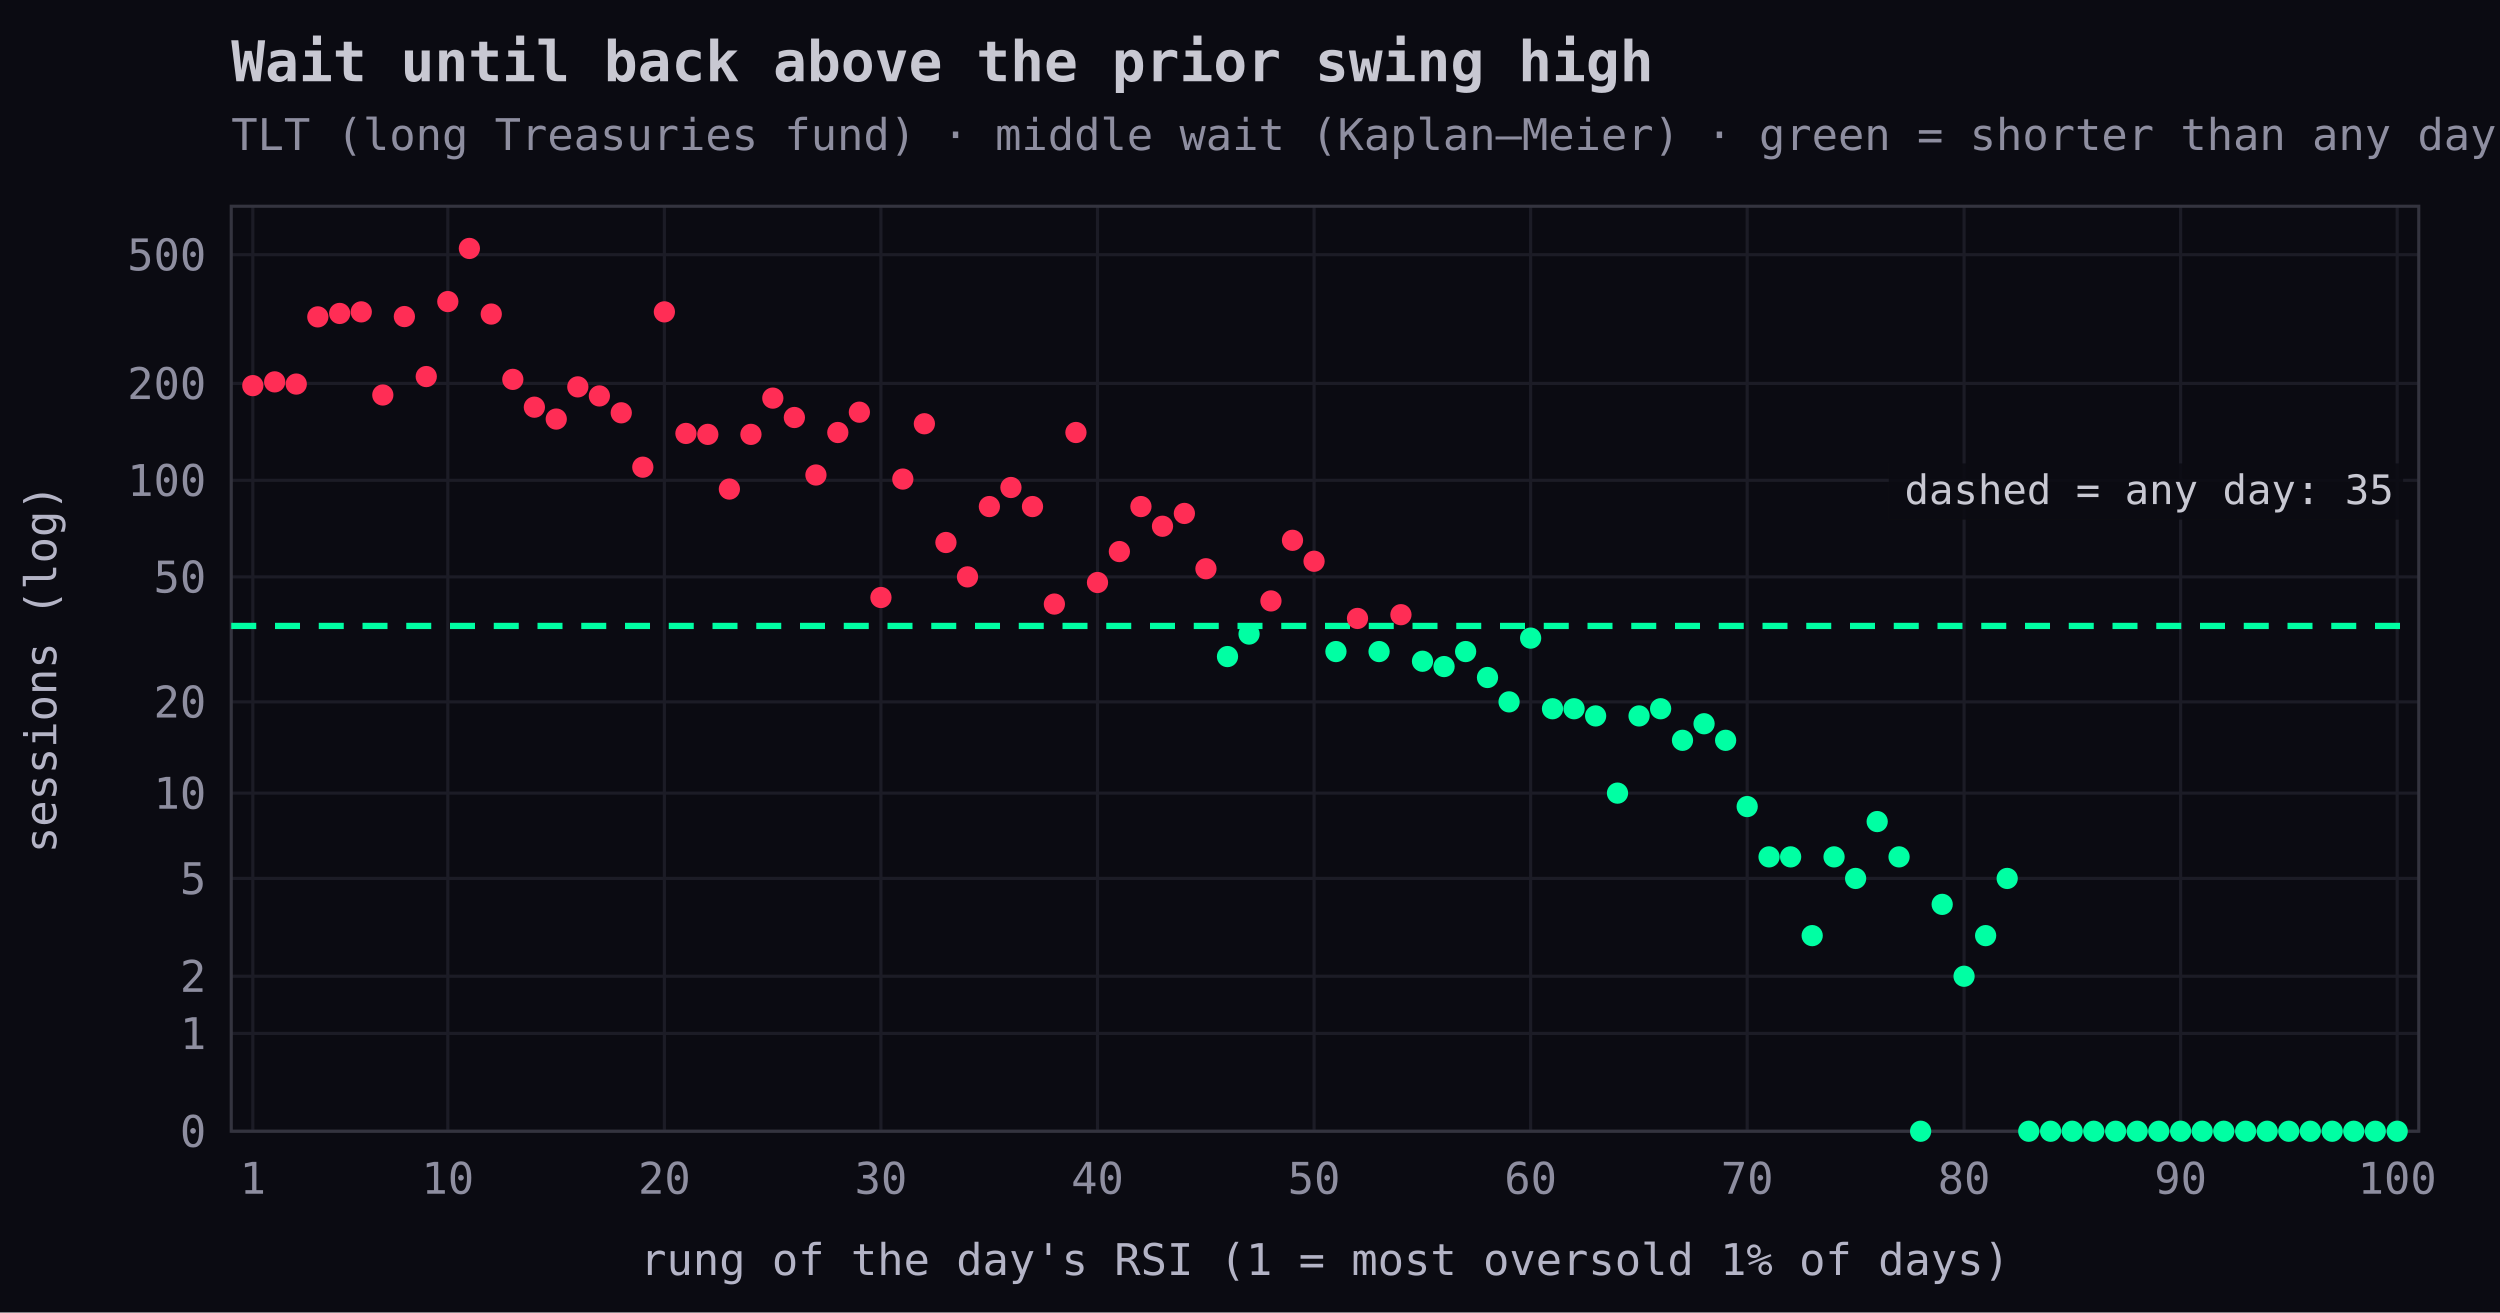
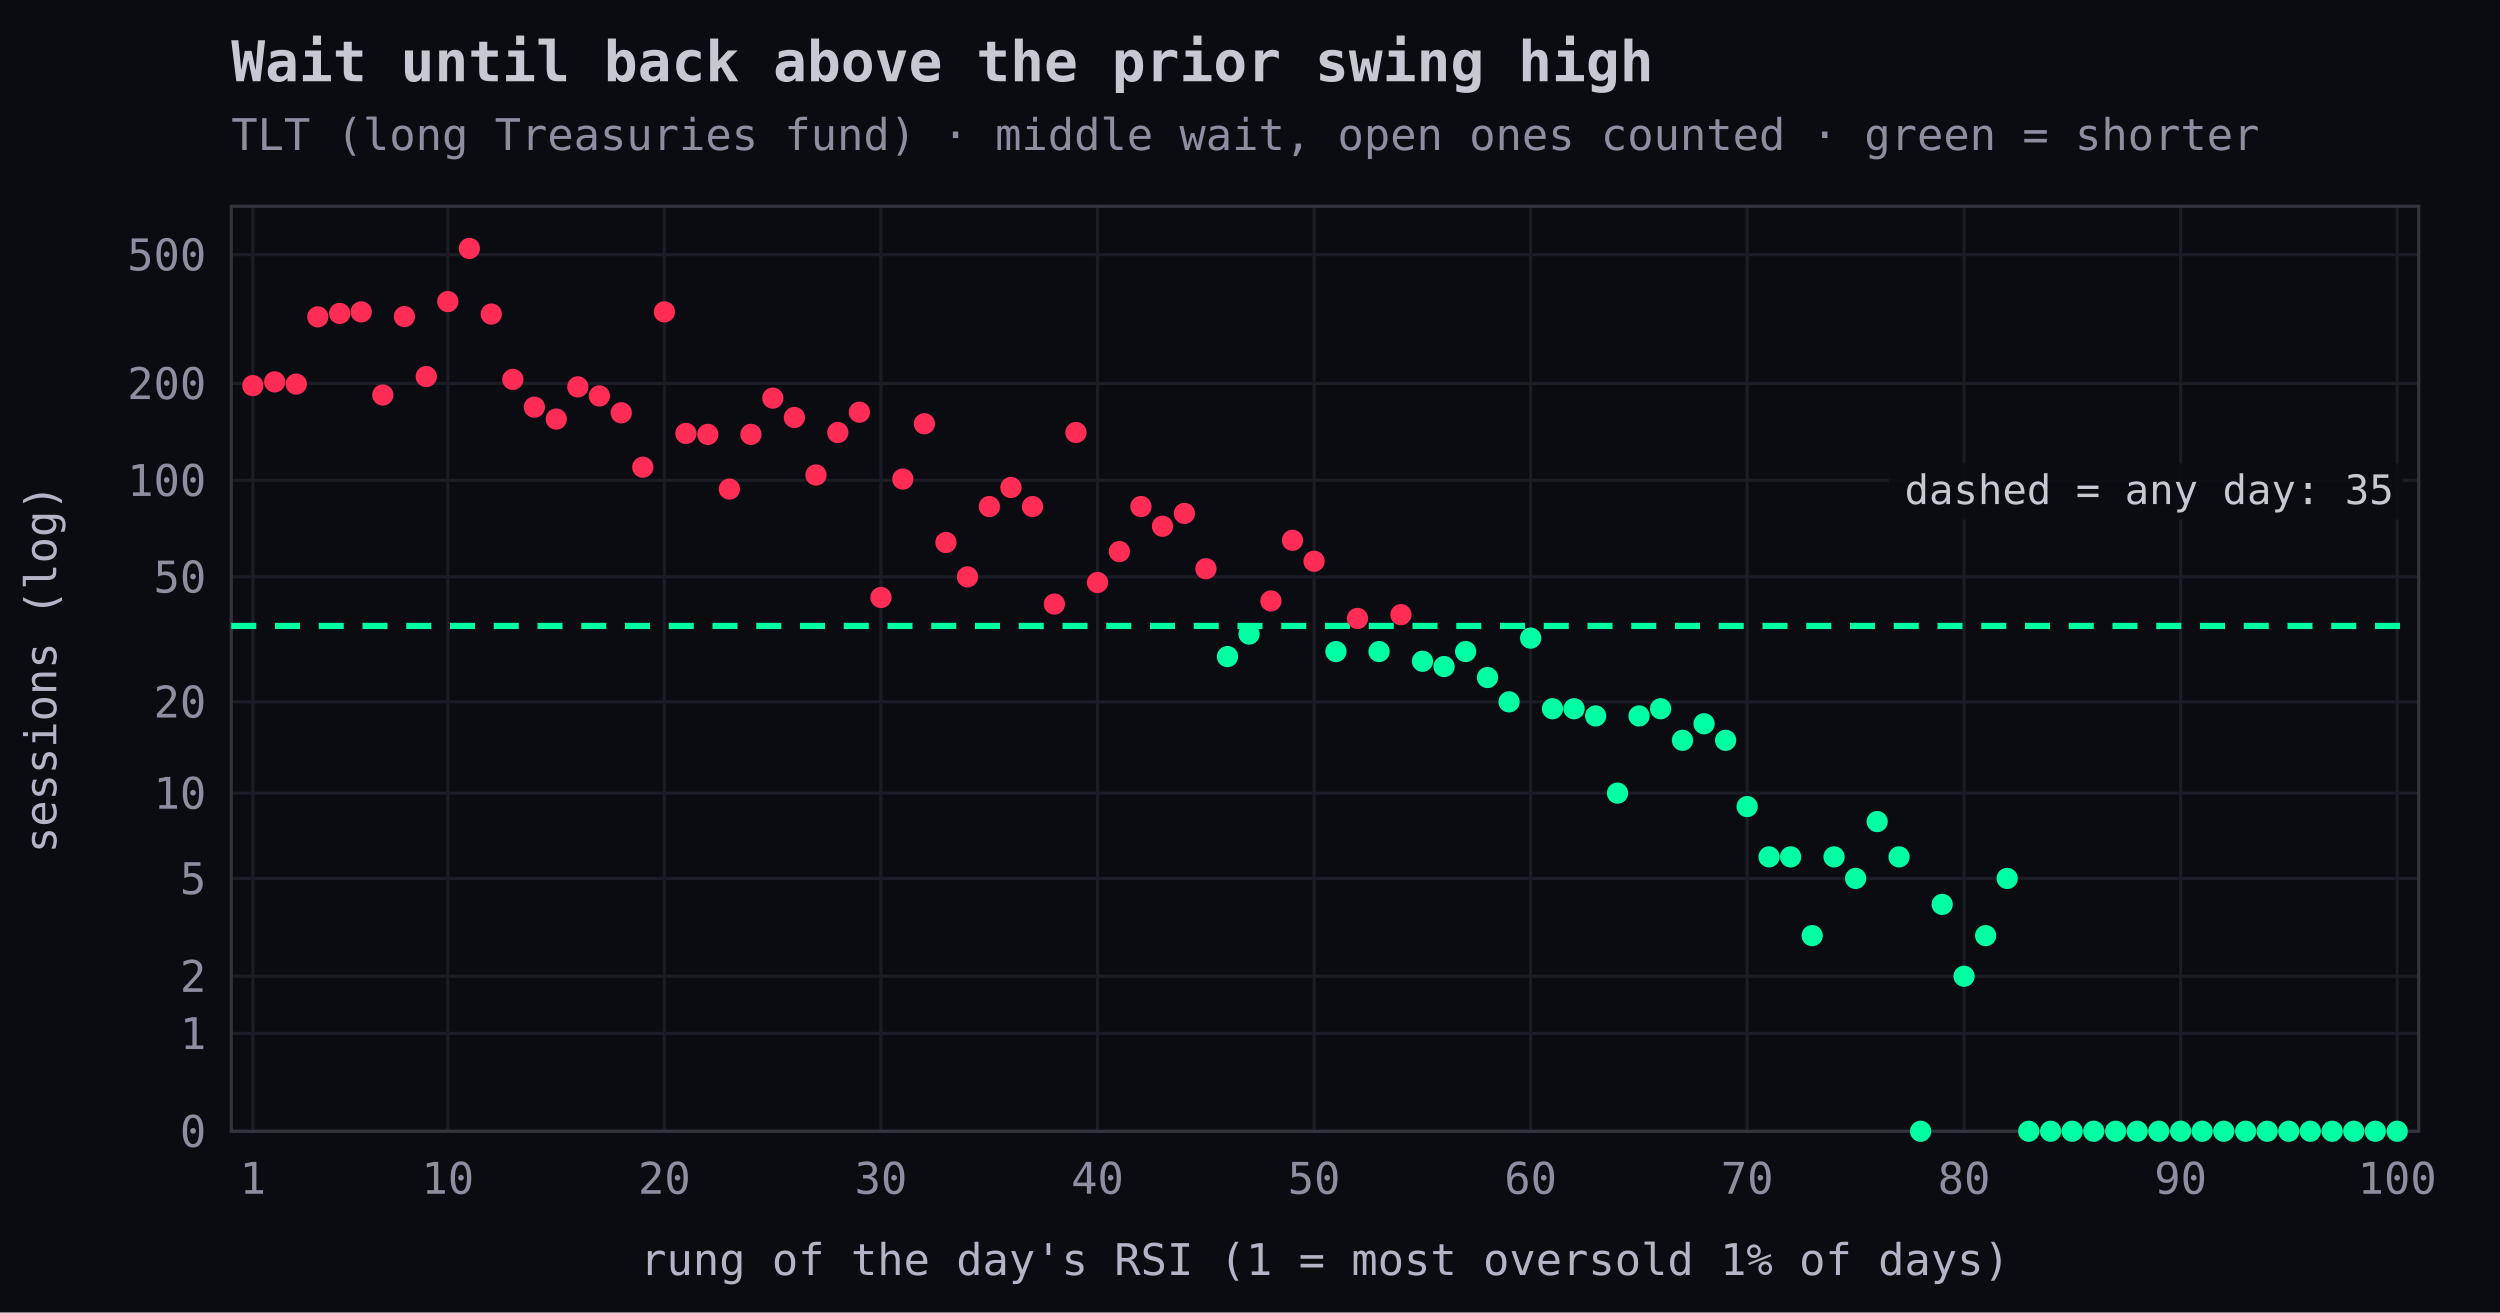
<svg xmlns="http://www.w3.org/2000/svg" viewBox="0 0 800 420" width="800" height="420" font-family="ui-monospace,SFMono-Regular,Menlo,monospace">
  <rect width="800" height="420" fill="#0B0B12" />
  <text x="74" y="26" font-size="18" fill="#C8C8D2" font-weight="600">Wait until back above the prior swing high</text>
-   <text x="74" y="48" font-size="14" fill="#8E8EA0">TLT (long Treasuries fund) · middle wait (Kaplan–Meier) · green = shorter than any day</text>
+   <text x="74" y="48" font-size="14" fill="#8E8EA0">TLT (long Treasuries fund) · middle wait, open ones counted · green = shorter</text>
  <line x1="74" x2="774" y1="362.0" y2="362.0" stroke="#1C1C26" />
  <text x="66" y="367.0" font-size="14" fill="#8E8EA0" text-anchor="end">0</text>
  <line x1="74" x2="774" y1="330.7" y2="330.7" stroke="#1C1C26" />
  <text x="66" y="335.7" font-size="14" fill="#8E8EA0" text-anchor="end">1</text>
  <line x1="74" x2="774" y1="312.4" y2="312.4" stroke="#1C1C26" />
  <text x="66" y="317.4" font-size="14" fill="#8E8EA0" text-anchor="end">2</text>
  <line x1="74" x2="774" y1="281.1" y2="281.1" stroke="#1C1C26" />
  <text x="66" y="286.1" font-size="14" fill="#8E8EA0" text-anchor="end">5</text>
  <line x1="74" x2="774" y1="253.8" y2="253.8" stroke="#1C1C26" />
  <text x="66" y="258.8" font-size="14" fill="#8E8EA0" text-anchor="end">10</text>
  <line x1="74" x2="774" y1="224.6" y2="224.6" stroke="#1C1C26" />
  <text x="66" y="229.6" font-size="14" fill="#8E8EA0" text-anchor="end">20</text>
  <line x1="74" x2="774" y1="184.6" y2="184.6" stroke="#1C1C26" />
  <text x="66" y="189.6" font-size="14" fill="#8E8EA0" text-anchor="end">50</text>
  <line x1="74" x2="774" y1="153.7" y2="153.7" stroke="#1C1C26" />
  <text x="66" y="158.7" font-size="14" fill="#8E8EA0" text-anchor="end">100</text>
  <line x1="74" x2="774" y1="122.7" y2="122.7" stroke="#1C1C26" />
  <text x="66" y="127.7" font-size="14" fill="#8E8EA0" text-anchor="end">200</text>
  <line x1="74" x2="774" y1="81.5" y2="81.5" stroke="#1C1C26" />
  <text x="66" y="86.5" font-size="14" fill="#8E8EA0" text-anchor="end">500</text>
  <line y1="66" y2="362" x1="80.9" x2="80.9" stroke="#1C1C26" />
  <text y="382" x="80.9" font-size="14" fill="#8E8EA0" text-anchor="middle">1</text>
  <line y1="66" y2="362" x1="143.3" x2="143.3" stroke="#1C1C26" />
  <text y="382" x="143.3" font-size="14" fill="#8E8EA0" text-anchor="middle">10</text>
  <line y1="66" y2="362" x1="212.6" x2="212.6" stroke="#1C1C26" />
  <text y="382" x="212.6" font-size="14" fill="#8E8EA0" text-anchor="middle">20</text>
  <line y1="66" y2="362" x1="281.9" x2="281.9" stroke="#1C1C26" />
  <text y="382" x="281.9" font-size="14" fill="#8E8EA0" text-anchor="middle">30</text>
  <line y1="66" y2="362" x1="351.2" x2="351.2" stroke="#1C1C26" />
  <text y="382" x="351.2" font-size="14" fill="#8E8EA0" text-anchor="middle">40</text>
  <line y1="66" y2="362" x1="420.5" x2="420.5" stroke="#1C1C26" />
  <text y="382" x="420.5" font-size="14" fill="#8E8EA0" text-anchor="middle">50</text>
  <line y1="66" y2="362" x1="489.8" x2="489.8" stroke="#1C1C26" />
  <text y="382" x="489.8" font-size="14" fill="#8E8EA0" text-anchor="middle">60</text>
  <line y1="66" y2="362" x1="559.1" x2="559.1" stroke="#1C1C26" />
  <text y="382" x="559.1" font-size="14" fill="#8E8EA0" text-anchor="middle">70</text>
  <line y1="66" y2="362" x1="628.5" x2="628.5" stroke="#1C1C26" />
  <text y="382" x="628.5" font-size="14" fill="#8E8EA0" text-anchor="middle">80</text>
  <line y1="66" y2="362" x1="697.8" x2="697.8" stroke="#1C1C26" />
  <text y="382" x="697.8" font-size="14" fill="#8E8EA0" text-anchor="middle">90</text>
  <line y1="66" y2="362" x1="767.1" x2="767.1" stroke="#1C1C26" />
  <text y="382" x="767.1" font-size="14" fill="#8E8EA0" text-anchor="middle">100</text>
  <rect x="74" y="66" width="700" height="296" fill="none" stroke="#34343F" />
  <text x="424" y="408" font-size="14" fill="#B4B4C6" text-anchor="middle">rung of the day's RSI (1 = most oversold 1% of days)</text>
  <text transform="translate(18 214) rotate(-90)" font-size="14" fill="#B4B4C6" text-anchor="middle">sessions (log)</text>
  <line x1="74" x2="774" y1="200.3" y2="200.3" stroke="#00FFA3" stroke-width="2" stroke-dasharray="8 6" />
  <circle cx="80.9" cy="123.4" r="3.4" fill="#FF2D55" />
  <circle cx="87.9" cy="122.2" r="3.4" fill="#FF2D55" />
  <circle cx="94.8" cy="122.9" r="3.4" fill="#FF2D55" />
  <circle cx="101.7" cy="101.4" r="3.4" fill="#FF2D55" />
  <circle cx="108.7" cy="100.3" r="3.4" fill="#FF2D55" />
  <circle cx="115.6" cy="99.8" r="3.4" fill="#FF2D55" />
  <circle cx="122.5" cy="126.4" r="3.4" fill="#FF2D55" />
  <circle cx="129.4" cy="101.3" r="3.4" fill="#FF2D55" />
  <circle cx="136.4" cy="120.5" r="3.4" fill="#FF2D55" />
  <circle cx="143.3" cy="96.5" r="3.4" fill="#FF2D55" />
  <circle cx="150.2" cy="79.5" r="3.4" fill="#FF2D55" />
  <circle cx="157.2" cy="100.5" r="3.4" fill="#FF2D55" />
  <circle cx="164.1" cy="121.4" r="3.4" fill="#FF2D55" />
  <circle cx="171.0" cy="130.3" r="3.4" fill="#FF2D55" />
  <circle cx="178.0" cy="134.1" r="3.4" fill="#FF2D55" />
  <circle cx="184.9" cy="123.8" r="3.4" fill="#FF2D55" />
  <circle cx="191.8" cy="126.7" r="3.4" fill="#FF2D55" />
  <circle cx="198.8" cy="132.1" r="3.4" fill="#FF2D55" />
  <circle cx="205.7" cy="149.5" r="3.4" fill="#FF2D55" />
  <circle cx="212.6" cy="99.8" r="3.4" fill="#FF2D55" />
  <circle cx="219.5" cy="138.7" r="3.4" fill="#FF2D55" />
  <circle cx="226.5" cy="139.0" r="3.4" fill="#FF2D55" />
  <circle cx="233.4" cy="156.5" r="3.4" fill="#FF2D55" />
  <circle cx="240.3" cy="139.0" r="3.4" fill="#FF2D55" />
  <circle cx="247.3" cy="127.4" r="3.4" fill="#FF2D55" />
  <circle cx="254.2" cy="133.6" r="3.4" fill="#FF2D55" />
  <circle cx="261.1" cy="152.0" r="3.4" fill="#FF2D55" />
  <circle cx="268.1" cy="138.4" r="3.4" fill="#FF2D55" />
  <circle cx="275.0" cy="131.9" r="3.4" fill="#FF2D55" />
  <circle cx="281.9" cy="191.2" r="3.4" fill="#FF2D55" />
  <circle cx="288.9" cy="153.3" r="3.4" fill="#FF2D55" />
  <circle cx="295.8" cy="135.6" r="3.4" fill="#FF2D55" />
  <circle cx="302.7" cy="173.6" r="3.4" fill="#FF2D55" />
  <circle cx="309.6" cy="184.6" r="3.4" fill="#FF2D55" />
  <circle cx="316.6" cy="162.1" r="3.4" fill="#FF2D55" />
  <circle cx="323.5" cy="156.0" r="3.4" fill="#FF2D55" />
  <circle cx="330.4" cy="162.1" r="3.4" fill="#FF2D55" />
  <circle cx="337.4" cy="193.3" r="3.4" fill="#FF2D55" />
  <circle cx="344.3" cy="138.4" r="3.4" fill="#FF2D55" />
  <circle cx="351.2" cy="186.4" r="3.4" fill="#FF2D55" />
  <circle cx="358.2" cy="176.5" r="3.4" fill="#FF2D55" />
  <circle cx="365.1" cy="162.1" r="3.4" fill="#FF2D55" />
  <circle cx="372.0" cy="168.4" r="3.4" fill="#FF2D55" />
  <circle cx="379.0" cy="164.3" r="3.4" fill="#FF2D55" />
  <circle cx="385.9" cy="182.0" r="3.4" fill="#FF2D55" />
  <circle cx="392.8" cy="210.1" r="3.4" fill="#00FFA3" />
  <circle cx="399.7" cy="202.9" r="3.4" fill="#00FFA3" />
  <circle cx="406.7" cy="192.3" r="3.4" fill="#FF2D55" />
  <circle cx="413.6" cy="172.9" r="3.4" fill="#FF2D55" />
  <circle cx="420.5" cy="179.6" r="3.4" fill="#FF2D55" />
  <circle cx="427.5" cy="208.5" r="3.4" fill="#00FFA3" />
  <circle cx="434.4" cy="197.9" r="3.4" fill="#FF2D55" />
  <circle cx="441.3" cy="208.5" r="3.4" fill="#00FFA3" />
  <circle cx="448.3" cy="196.7" r="3.4" fill="#FF2D55" />
  <circle cx="455.2" cy="211.6" r="3.4" fill="#00FFA3" />
  <circle cx="462.1" cy="213.3" r="3.4" fill="#00FFA3" />
  <circle cx="469.0" cy="208.5" r="3.4" fill="#00FFA3" />
  <circle cx="476.0" cy="216.8" r="3.4" fill="#00FFA3" />
  <circle cx="482.9" cy="224.6" r="3.4" fill="#00FFA3" />
  <circle cx="489.8" cy="204.2" r="3.4" fill="#00FFA3" />
  <circle cx="496.8" cy="226.8" r="3.4" fill="#00FFA3" />
  <circle cx="503.7" cy="226.8" r="3.4" fill="#00FFA3" />
  <circle cx="510.6" cy="229.1" r="3.4" fill="#00FFA3" />
  <circle cx="517.6" cy="253.8" r="3.4" fill="#00FFA3" />
  <circle cx="524.5" cy="229.1" r="3.4" fill="#00FFA3" />
  <circle cx="531.4" cy="226.8" r="3.4" fill="#00FFA3" />
  <circle cx="538.4" cy="236.9" r="3.4" fill="#00FFA3" />
  <circle cx="545.3" cy="231.6" r="3.4" fill="#00FFA3" />
  <circle cx="552.2" cy="236.9" r="3.4" fill="#00FFA3" />
  <circle cx="559.1" cy="258.1" r="3.4" fill="#00FFA3" />
  <circle cx="566.1" cy="274.2" r="3.4" fill="#00FFA3" />
  <circle cx="573.0" cy="274.2" r="3.4" fill="#00FFA3" />
  <circle cx="579.9" cy="299.4" r="3.4" fill="#00FFA3" />
  <circle cx="586.9" cy="274.2" r="3.4" fill="#00FFA3" />
  <circle cx="593.8" cy="281.1" r="3.4" fill="#00FFA3" />
  <circle cx="600.7" cy="262.9" r="3.4" fill="#00FFA3" />
  <circle cx="607.7" cy="274.2" r="3.4" fill="#00FFA3" />
  <circle cx="614.6" cy="362.0" r="3.4" fill="#00FFA3" />
  <circle cx="621.5" cy="289.4" r="3.4" fill="#00FFA3" />
  <circle cx="628.5" cy="312.4" r="3.4" fill="#00FFA3" />
  <circle cx="635.4" cy="299.4" r="3.4" fill="#00FFA3" />
  <circle cx="642.3" cy="281.1" r="3.4" fill="#00FFA3" />
  <circle cx="649.2" cy="362.0" r="3.4" fill="#00FFA3" />
  <circle cx="656.2" cy="362.0" r="3.4" fill="#00FFA3" />
  <circle cx="663.1" cy="362.0" r="3.4" fill="#00FFA3" />
  <circle cx="670.0" cy="362.0" r="3.4" fill="#00FFA3" />
  <circle cx="677.0" cy="362.0" r="3.4" fill="#00FFA3" />
  <circle cx="683.9" cy="362.0" r="3.4" fill="#00FFA3" />
  <circle cx="690.8" cy="362.0" r="3.4" fill="#00FFA3" />
  <circle cx="697.8" cy="362.0" r="3.4" fill="#00FFA3" />
  <circle cx="704.7" cy="362.0" r="3.4" fill="#00FFA3" />
  <circle cx="711.6" cy="362.0" r="3.4" fill="#00FFA3" />
  <circle cx="718.6" cy="362.0" r="3.4" fill="#00FFA3" />
  <circle cx="725.5" cy="362.0" r="3.4" fill="#00FFA3" />
  <circle cx="732.4" cy="362.0" r="3.4" fill="#00FFA3" />
  <circle cx="739.3" cy="362.0" r="3.4" fill="#00FFA3" />
  <circle cx="746.3" cy="362.0" r="3.4" fill="#00FFA3" />
  <circle cx="753.2" cy="362.0" r="3.4" fill="#00FFA3" />
  <circle cx="760.1" cy="362.0" r="3.4" fill="#00FFA3" />
  <circle cx="767.1" cy="362.0" r="3.4" fill="#00FFA3" />
  <rect x="604.4" y="148.3" width="164.6" height="18" fill="#0B0B12" opacity="0.85" />
  <text x="766.0" y="161.3" font-size="13" fill="#C8C8D2" text-anchor="end">dashed = any day: 35</text>
</svg>
